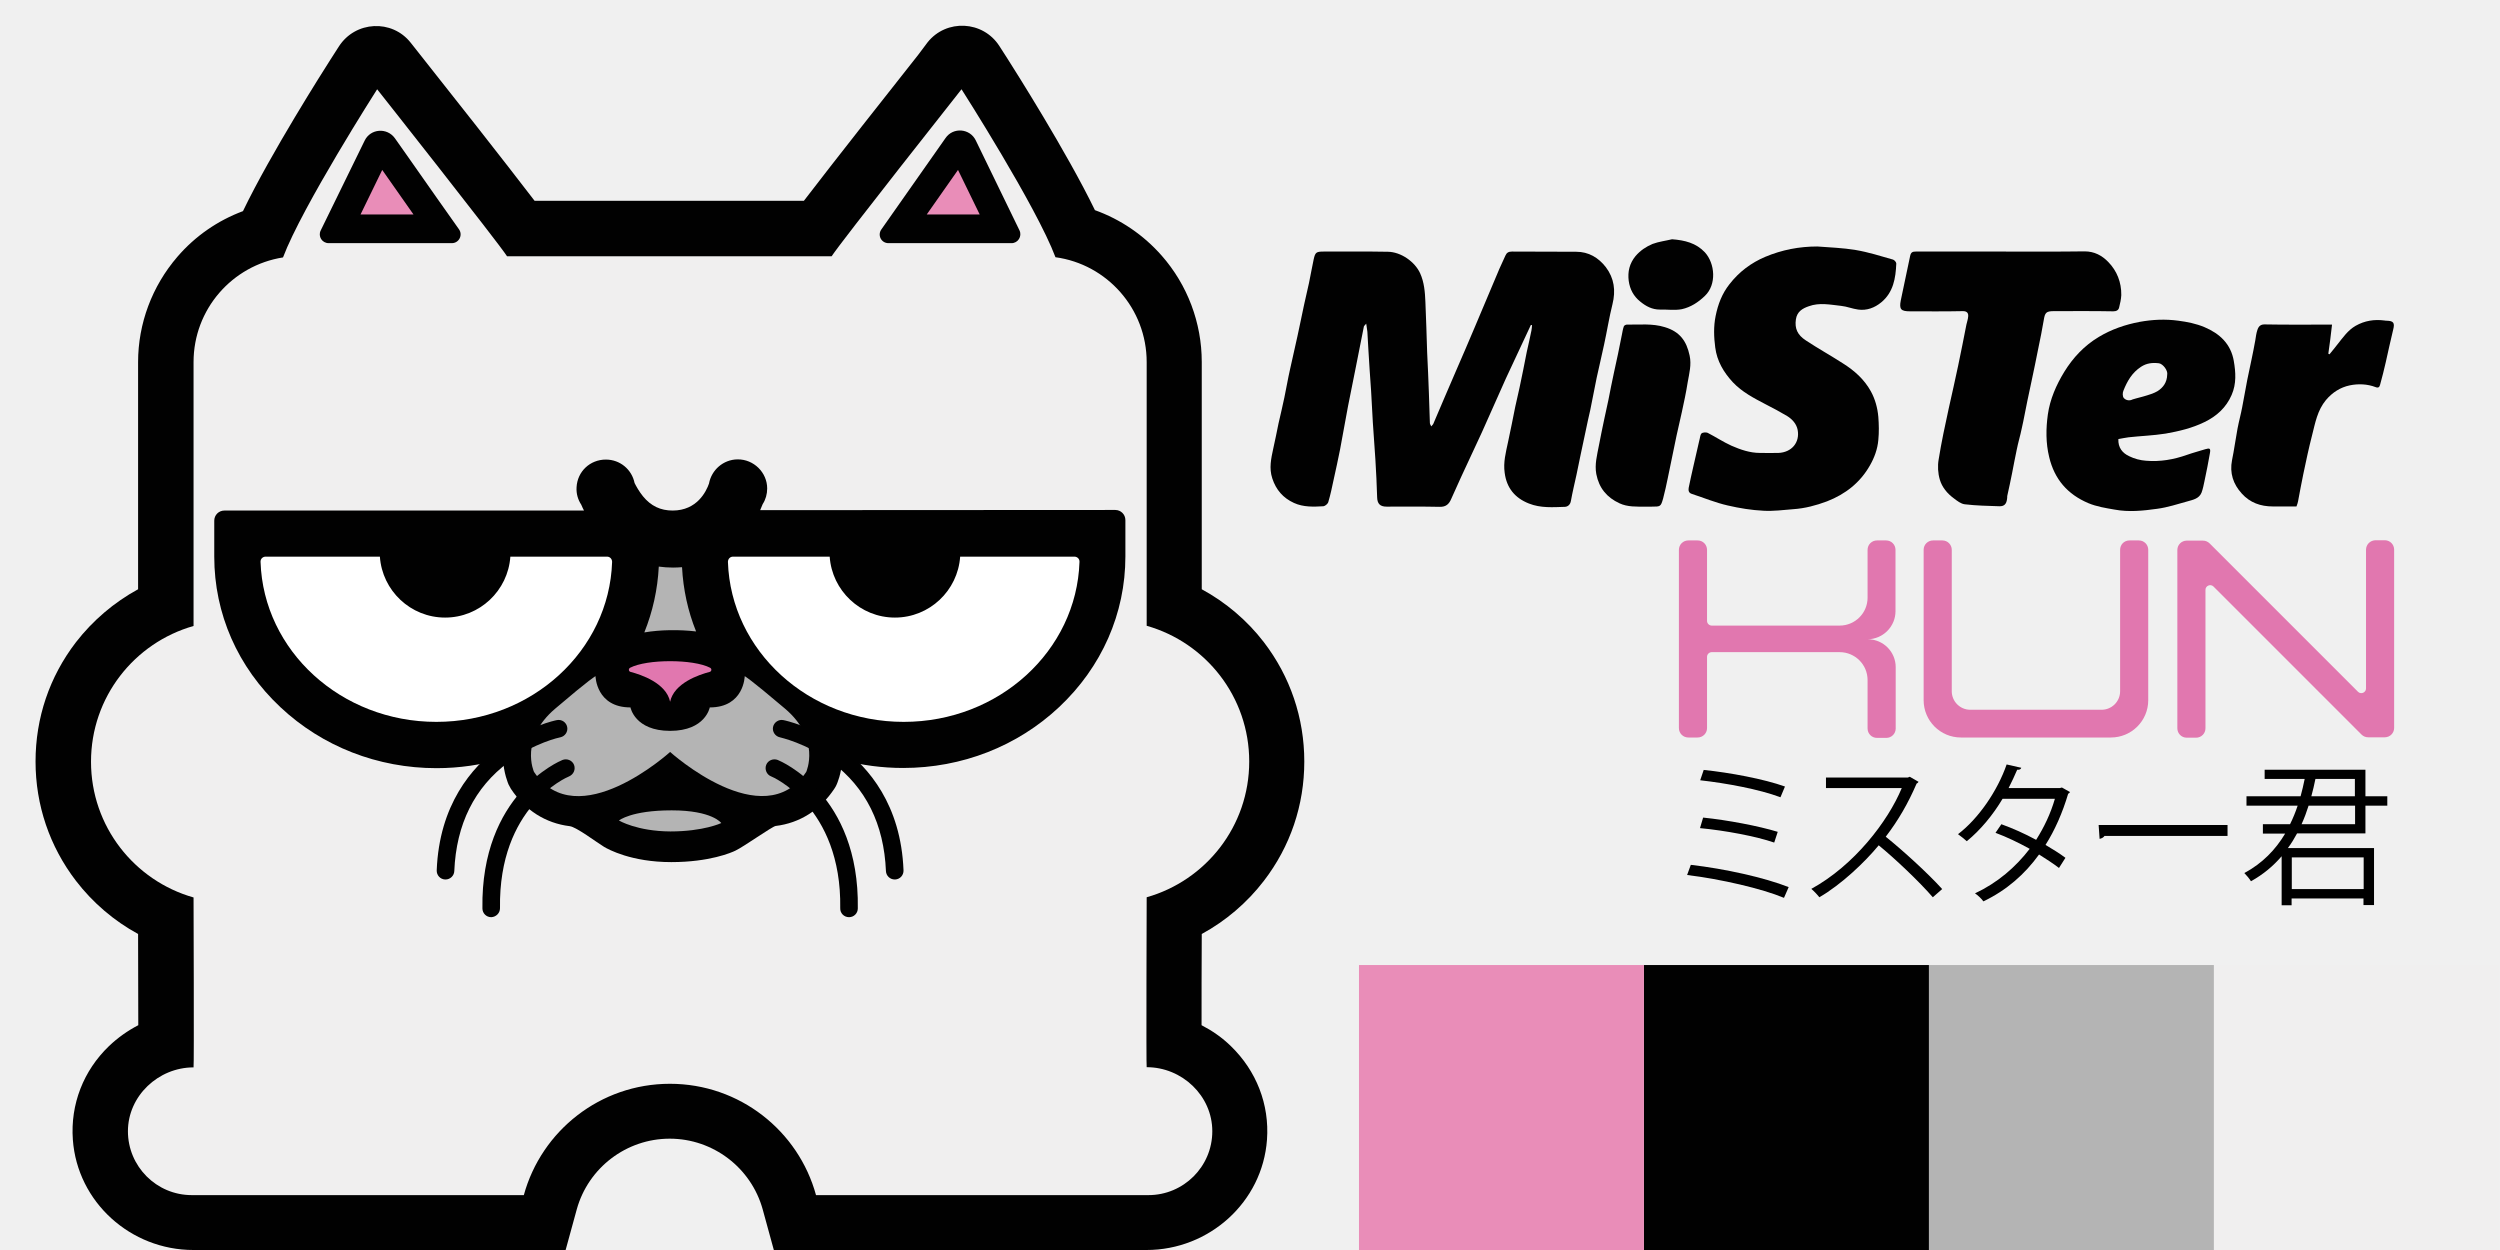
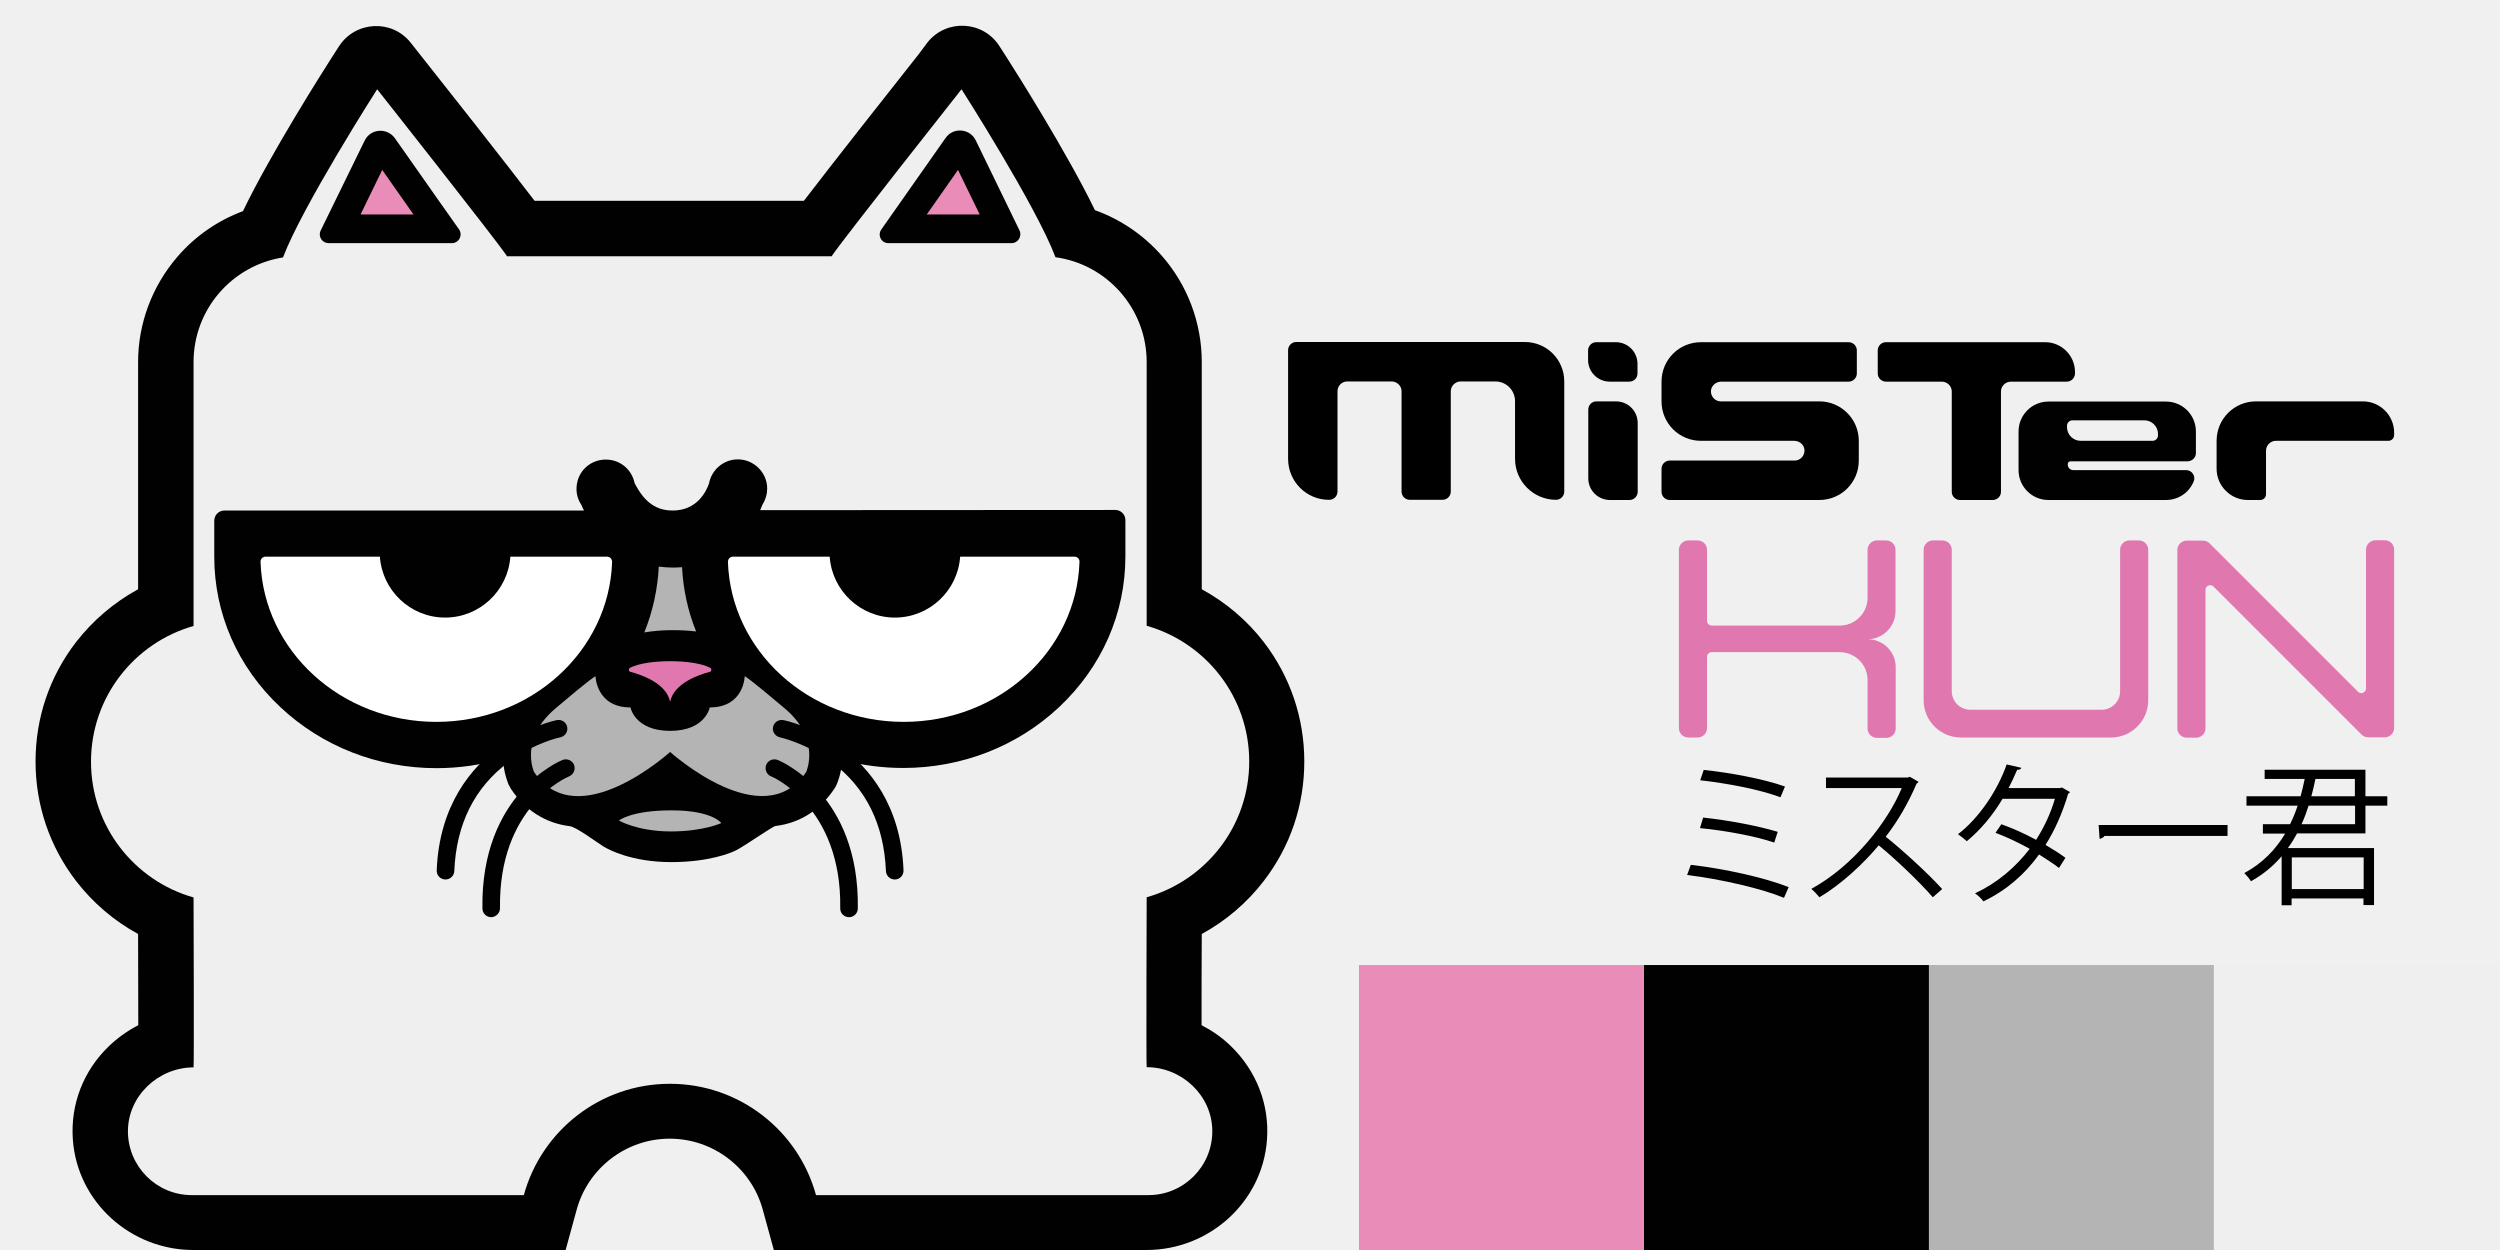
- <svg xmlns="http://www.w3.org/2000/svg" version="1.1" id="Layer_1" x="0px" y="0px" width="1280px" height="640px" viewBox="0 0 1280 640" style="enable-background:new 0 0 1280 640;" xml:space="preserve">
+ <svg xmlns="http://www.w3.org/2000/svg" version="1.1" id="Layer_1" x="0px" y="0px" viewBox="0 0 1280 640" style="enable-background:new 0 0 1280 640;" xml:space="preserve">
  <style type="text/css">
	.st0{fill:#010101;}
	.st1{fill:#F0EFEF;}
	.st2{fill:#B4B4B4;}
	.st3{fill:#FFFFFF;}
	.st4{fill:#E98DB8;}
	.st5{fill:#E177AF;}
</style>
  <g>
-     <path class="st0" d="M470.1,28.1c-14.3,18.1-43.2,54.7-58.5,74.7H273.7c-15.3-20-44.2-56.7-58.5-74.7l-4.9-6.2   c-9.6-12.2-28.4-11.2-36.8,1.9l-4.3,6.7c-3.5,5.5-30.5,47.9-44.8,77.6c-12.9,4.8-24.5,12.8-33.6,23.4c-12.9,15-20.1,34.1-20.1,53.9   v116.3c-12.3,6.7-23.2,16-31.8,27.1c-13.6,17.7-20.7,38.8-20.7,61.1c0,22.3,7.2,43.5,20.7,61.1c8.6,11.2,19.5,20.5,31.8,27.2   c0,16,0.1,33.6,0.1,46.7c-5.4,2.8-10.5,6.4-15,10.7c-13.1,12.6-19.8,29.8-18.5,47.9c2.3,32,29.6,56.5,61.7,56.5h169.1h21.5   l5.7-20.8c5.9-21.3,25.4-36.2,47.6-36.2s41.7,14.9,47.6,36.2l5.7,20.8h21.5h169.3c32.1,0,59.4-24.5,61.7-56.5   c1.3-18-5.4-35.2-18.5-47.9c-4.5-4.4-9.6-7.9-15-10.7c0-13.1,0-30.7,0.1-46.7c12.3-6.7,23.2-16,31.8-27.2   c13.6-17.7,20.7-38.8,20.7-61.1c0-22.3-7.2-43.5-20.7-61.1c-8.6-11.2-19.5-20.4-31.8-27.1V185.3c0-20-7.3-39.4-20.5-54.4   c-9.3-10.6-21.1-18.6-34.2-23.3c-14.4-29.7-41.1-71.8-44.6-77.3l-4.3-6.7c-8.4-13.1-27.2-14-36.8-1.9L470.1,28.1z" />
-     <path class="st1" d="M587.1,546.4c-0.3,0,0-87,0-87c30.3-8.6,52.5-36.4,52.5-69.5s-22.2-60.9-52.5-69.5v-135   c0-27.4-20.3-50.1-46.7-53.7c-9.8-26.1-48.1-86-48.1-86s-61.8,78.2-66.5,85.5H259.6c-4.7-7.3-66.5-85.5-66.5-85.5   s-38.4,60.1-48.2,86.1c0,0,0,0,0,0c-26,4.1-45.8,26.5-45.8,53.6v135.1c-30.3,8.6-52.5,36.4-52.5,69.5s22.2,60.9,52.5,69.5   c0,0,0.3,87,0,87c-18,0-33.6,14.6-33.6,32.7c0,18,14.6,32.7,32.7,32.7c0.3,0,170,0,170,0c9-32.9,39.1-57,74.8-57s65.8,24.1,74.8,57   c0,0,169.9,0,170.2,0c18,0,32.7-14.6,32.7-32.7C620.7,561,605.2,546.4,587.1,546.4z" />
+     <path class="st0" d="M470.1,28.1c-14.3,18.1-43.2,54.7-58.5,74.7H273.7c-15.3-20-44.2-56.7-58.5-74.7l-4.9-6.2   c-9.6-12.2-28.4-11.2-36.8,1.9l-4.3,6.7c-3.5,5.5-30.5,47.9-44.8,77.6c-12.9,4.8-24.5,12.8-33.6,23.4c-12.9,15-20.1,34.1-20.1,53.9   v116.3c-12.3,6.7-23.2,16-31.8,27.1c-13.6,17.7-20.7,38.8-20.7,61.1c0,22.3,7.2,43.5,20.7,61.1c8.6,11.2,19.5,20.5,31.8,27.2   c0,16,0.1,33.6,0.1,46.7c-5.4,2.8-10.5,6.4-15,10.7c-13.1,12.6-19.8,29.8-18.5,47.9c2.3,32,29.6,56.5,61.7,56.5h169.1h21.5   l5.7-20.8c5.9-21.3,25.4-36.2,47.6-36.2s41.7,14.9,47.6,36.2l5.7,20.8h21.5H587c32.1,0,59.4-24.5,61.7-56.5   c1.3-18-5.4-35.2-18.5-47.9c-4.5-4.4-9.6-7.9-15-10.7c0-13.1,0-30.7,0.1-46.7c12.3-6.7,23.2-16,31.8-27.2   c13.6-17.7,20.7-38.8,20.7-61.1c0-22.3-7.2-43.5-20.7-61.1c-8.6-11.2-19.5-20.4-31.8-27.1V185.3c0-20-7.3-39.4-20.5-54.4   c-9.3-10.6-21.1-18.6-34.2-23.3c-14.4-29.7-41.1-71.8-44.6-77.3l-4.3-6.7c-8.4-13.1-27.2-14-36.8-1.9L470.1,28.1z" />
+     <path class="st1" d="M587.1,546.4c-0.3,0,0-87,0-87c30.3-8.6,52.5-36.4,52.5-69.5s-22.2-60.9-52.5-69.5v-135   c0-27.4-20.3-50.1-46.7-53.7c-9.8-26.1-48.1-86-48.1-86s-61.8,78.2-66.5,85.5H259.6c-4.7-7.3-66.5-85.5-66.5-85.5   s-38.4,60.1-48.2,86.1l0,0c-26,4.1-45.8,26.5-45.8,53.6v135.1c-30.3,8.6-52.5,36.4-52.5,69.5s22.2,60.9,52.5,69.5c0,0,0.3,87,0,87   c-18,0-33.6,14.6-33.6,32.7c0,18,14.6,32.7,32.7,32.7c0.3,0,170,0,170,0c9-32.9,39.1-57,74.8-57s65.8,24.1,74.8,57   c0,0,169.9,0,170.2,0c18,0,32.7-14.6,32.7-32.7C620.7,561,605.2,546.4,587.1,546.4z" />
    <path class="st0" d="M389.2,261.2c0.5-1.1,0.9-2.1,1.3-3.1c1.5-2.3,2.3-5.1,2.3-8c0-8.2-6.9-15-15.2-14.9   c-7.3,0.1-13.3,5.4-14.6,12.4c-1.4,4-6.1,13.8-18.6,13.8c-6.2,0-11.1-2.3-15.2-7.3c-2-2.5-3.4-5-4.3-6.8c-1.4-6.9-7.4-12-14.7-12   c-8.1,0-14.6,6.1-15,14.2c-0.2,3.3,0.7,6.3,2.4,8.9c0.4,1,0.9,2,1.4,3H114.9c-2.9,0-5.2,2.3-5.2,5.2V285c0,29.2,12,56.6,33.9,77.1   c21.4,20.1,49.8,31.2,79.9,31.2c11.7,0,23.1-1.7,34-4.9c0.4,7.6,2.7,12.8,2.9,13.3c0.4,0.8,0.8,1.5,1.2,2.2   c7.3,11,17.8,17.6,30.1,19.1c3.4,0.4,13.8,8.3,17.6,10.6c2.2,1.3,14,7.8,34.4,7.8c19.6,0,30.9-4.9,32.9-5.9   c4.2-2,18.7-12.3,20.5-12.6c12.4-1.5,22.8-8.1,30.1-19.1c0.5-0.7,0.9-1.5,1.2-2.2c0.2-0.5,2.4-5.3,2.8-12.5   c10,2.7,20.5,4.1,31.2,4.1c30.1,0,58.5-11.1,79.9-31.2c21.8-20.5,33.9-47.9,33.9-77.1v-18.6c0-2.9-2.3-5.2-5.2-5.2L389.2,261.2   L389.2,261.2z" />
    <path class="st2" d="M329.9,323.8c4.3-10.7,6.8-22,7.4-33.7c2.3,0.3,4.8,0.5,7.3,0.5c1.6,0,3.1-0.1,4.6-0.2   c0.6,11.4,3,22.5,7.2,32.9C347.8,322.3,338.1,322.4,329.9,323.8z" />
    <g>
-       <path class="st3" d="M261.3,285c-1.2,17.4-15.7,31.2-33.4,31.2s-32.2-13.8-33.4-31.2h-58.5c-1.5,0-2.7,1.2-2.6,2.7    c1.5,45.5,41.2,81.9,90,81.9s88.5-36.4,90-81.9c0-1.5-1.1-2.7-2.6-2.7H261.3L261.3,285z" />
+       <path class="st3" d="M261.3,285c-1.2,17.4-15.7,31.2-33.4,31.2s-32.2-13.8-33.4-31.2H136c-1.5,0-2.7,1.2-2.6,2.7    c1.5,45.5,41.2,81.9,90,81.9s88.5-36.4,90-81.9c0-1.5-1.1-2.7-2.6-2.7H261.3L261.3,285z" />
      <path class="st3" d="M424.8,285c1.2,17.4,15.7,31.2,33.4,31.2c17.7,0,32.2-13.8,33.4-31.2h58.5c1.5,0,2.7,1.2,2.6,2.7    c-1.5,45.5-41.2,81.9-90,81.9s-88.5-36.4-90-81.9c0-1.5,1.1-2.7,2.6-2.7H424.8L424.8,285z" />
    </g>
    <g>
      <path class="st0" d="M164.2,118c-1.5,3,0.7,6.5,4.1,6.5h63c3.7,0,5.8-4.1,3.7-7.1l-11.3-16l-16-22.8l-5.5-7.8    c-4-5.6-12.5-5-15.5,1.2L164.2,118z" />
      <path class="st0" d="M454.9,124.5h63c3.3,0,5.5-3.5,4.1-6.5l-22.4-46.1c-3-6.2-11.6-6.9-15.5-1.2l-32.8,46.7    C449.1,120.4,451.2,124.5,454.9,124.5z" />
    </g>
    <g>
      <polygon class="st4" points="184.6,109.8 211.7,109.8 195.7,87   " />
      <polygon class="st4" points="501.6,109.8 474.5,109.8 490.5,87   " />
    </g>
    <path class="st5" d="M343.1,359.3c-2-9.6-14.9-13.9-20.3-15.3c-1-0.3-1.1-1.6-0.2-2.1c8.6-4.5,32.4-4.5,41,0   c0.9,0.5,0.8,1.8-0.2,2.1C358,345.4,345.1,349.7,343.1,359.3L343.1,359.3z" />
-     <path class="st2" d="M316.9,420.1c0,0,6.2-5.2,27-5.2c20.8,0,25.4,6.5,25.4,6.5s-9,4.3-26.1,4.3   C326.1,425.6,316.9,420.1,316.9,420.1z" />
+     <path class="st2" d="M316.9,420.1c0,0,6.2-5.2,27-5.2s25.4,6.5,25.4,6.5s-9,4.3-26.1,4.3C326.1,425.6,316.9,420.1,316.9,420.1z" />
    <path class="st2" d="M401.9,362.8c-18.5-15.7-20.6-16.6-20.6-16.6s-0.3,16-17.9,16c0,0-2.2,12-20.3,12s-20.3-12-20.3-12   c-17.6,0-17.9-16-17.9-16s-2.2,0.9-20.6,16.6c-18.5,15.7-10.9,32.4-10.9,32.4c22.1,33,69.7-10.2,69.7-10.2s47.7,43.1,69.7,10.2   C412.8,395.1,420.4,378.5,401.9,362.8z" />
    <g>
-       <path class="st0" d="M228.1,450.3c-0.1,0-0.1,0-0.2,0c-2.5-0.1-4.4-2.2-4.3-4.7c1.3-33.6,18-52.8,31.7-62.9    c14.8-10.9,29.2-13.9,29.8-14c2.5-0.5,4.8,1.1,5.3,3.5c0.5,2.4-1.1,4.8-3.5,5.3c-0.2,0-13.4,2.8-26.5,12.7    c-17.5,13-26.8,31.8-27.8,55.8C232.5,448.4,230.5,450.3,228.1,450.3z" />
-       <path class="st0" d="M251.5,469.6c-2.5,0-4.5-2-4.5-4.5c-0.9-58.3,39.3-75.3,41-76c2.3-0.9,5,0.2,5.9,2.5c0.9,2.3-0.2,4.9-2.5,5.9    l0,0c-1.5,0.6-36.2,15.6-35.4,67.5C256,467.5,254,469.5,251.5,469.6C251.5,469.6,251.5,469.6,251.5,469.6z" />
-       <path class="st0" d="M458.1,450.3c-2.4,0-4.4-1.9-4.5-4.3c-1-24-10.3-42.8-27.8-55.8c-13.2-9.9-26.4-12.6-26.5-12.7    c-2.4-0.5-4-2.9-3.5-5.3c0.5-2.4,2.9-4,5.3-3.5c0.6,0.1,15,3.1,29.8,14c13.7,10.1,30.4,29.3,31.7,62.9c0.1,2.5-1.8,4.6-4.3,4.7    C458.2,450.3,458.2,450.3,458.1,450.3z" />
-       <path class="st0" d="M434.7,469.6C434.7,469.6,434.7,469.6,434.7,469.6c-2.6,0-4.6-2.1-4.5-4.6c0.8-52.2-35-67.4-35.4-67.5    c-2.3-0.9-3.4-3.6-2.5-5.9c0.9-2.3,3.6-3.4,5.9-2.5c1.7,0.7,41.9,17.7,41,76C439.2,467.6,437.2,469.6,434.7,469.6z" />
+       <path class="st0" d="M228.1,450.3c-0.1,0-0.1,0-0.2,0c-2.5-0.1-4.4-2.2-4.3-4.7c1.3-33.6,18-52.8,31.7-62.9    c14.8-10.9,29.2-13.9,29.8-14c2.5-0.5,4.8,1.1,5.3,3.5s-1.1,4.8-3.5,5.3c-0.2,0-13.4,2.8-26.5,12.7c-17.5,13-26.8,31.8-27.8,55.8    C232.5,448.4,230.5,450.3,228.1,450.3z" />
+       <path class="st0" d="M251.5,469.6c-2.5,0-4.5-2-4.5-4.5c-0.9-58.3,39.3-75.3,41-76c2.3-0.9,5,0.2,5.9,2.5s-0.2,4.9-2.5,5.9l0,0    c-1.5,0.6-36.2,15.6-35.4,67.5C256,467.5,254,469.5,251.5,469.6L251.5,469.6z" />
+       <path class="st0" d="M458.1,450.3c-2.4,0-4.4-1.9-4.5-4.3c-1-24-10.3-42.8-27.8-55.8c-13.2-9.9-26.4-12.6-26.5-12.7    c-2.4-0.5-4-2.9-3.5-5.3s2.9-4,5.3-3.5c0.6,0.1,15,3.1,29.8,14c13.7,10.1,30.4,29.3,31.7,62.9c0.1,2.5-1.8,4.6-4.3,4.7    C458.2,450.3,458.2,450.3,458.1,450.3z" />
+       <path class="st0" d="M434.7,469.6L434.7,469.6c-2.6,0-4.6-2.1-4.5-4.6c0.8-52.2-35-67.4-35.4-67.5c-2.3-0.9-3.4-3.6-2.5-5.9    s3.6-3.4,5.9-2.5c1.7,0.7,41.9,17.7,41,76C439.2,467.6,437.2,469.6,434.7,469.6z" />
    </g>
  </g>
  <rect x="1133.6" y="494.1" class="st1" width="145.9" height="145.9" />
  <rect x="987.6" y="494.1" class="st2" width="145.9" height="145.9" />
  <rect x="841.7" y="494.1" class="st0" width="145.9" height="145.9" />
  <rect x="695.8" y="494.1" class="st4" width="145.9" height="145.9" />
  <g>
-     <path class="st0" d="M783.8,166.4c0.2,0,0.4,0,0.6,0.1c-0.1,0.9-0.1,1.8-0.3,2.7c-0.7,3.7-1.6,7.3-2.4,11   c-1.2,6.1-2.4,12.3-3.7,18.3c-0.7,3.3-1.5,6.6-2.2,9.8c-1.2,6-2.4,12.1-3.7,18.1c-1.1,5.2-2.5,10.3-1.7,15.7   c1,7.8,5.3,12.9,12.4,15.7c6,2.4,12.3,1.9,18.5,1.7c1.5-0.1,2.7-1.2,3-3c0.8-4.5,1.9-9,2.9-13.6c0.7-3.2,1.3-6.4,2-9.7   c0.9-4.2,1.8-8.5,2.7-12.7c0.7-3.5,1.5-7,2.3-10.5c1.1-5.5,2.2-11.1,3.3-16.6c1.2-5.6,2.6-11.3,3.8-17c1.5-6.9,2.6-13.9,4.3-20.7   c1.7-6.9,0.9-13.2-3.4-18.9c-3.8-4.9-8.8-7.9-15.2-7.9c-11-0.1-21.9,0-32.9-0.1c-1.7,0-2.7,0.6-3.3,2c-1,2.3-2.1,4.5-3.1,6.8   c-4.2,10-8.4,20-12.7,30.1c-3.1,7.3-6.2,14.6-9.4,21.9c-1.9,4.3-3.7,8.7-5.6,13c-2,4.8-4.1,9.5-6.1,14.3c-0.2,0.5-0.7,0.9-1.1,1.4   c-0.2-0.6-0.7-1.1-0.7-1.7c-0.2-5.1-0.3-10.1-0.5-15.2c-0.2-7-0.6-14-0.9-21c-0.3-8.7-0.5-17.3-0.9-25.9c-0.2-4.9-0.6-10-2.7-14.6   c-2.7-5.9-9.8-10.9-16.5-11c-11-0.2-21.9-0.1-32.9-0.1c-3.8,0-4.3,0.4-5.1,4c-0.9,4-1.5,8-2.4,12.1c-0.8,3.7-1.7,7.4-2.5,11.1   c-1.2,5.4-2.2,10.8-3.4,16.1c-1.2,5.6-2.5,11.3-3.8,17c-1.1,4.8-1.9,9.7-2.9,14.4c-0.9,4.5-2,8.8-3,13.3c-0.9,4.3-1.7,8.6-2.7,12.9   c-1.1,5.1-2.2,10-0.5,15.2c1.9,5.9,5.6,10.1,11.1,12.6c4.8,2.2,10,2,15.1,1.7c0.9-0.1,2.3-1.3,2.5-2.2c1.1-3.7,1.9-7.5,2.7-11.3   c1.1-5.1,2.3-10.3,3.3-15.5c1.4-7.4,2.7-14.8,4.1-22.3c1.3-6.7,2.7-13.4,4-20c1.4-6.9,2.7-13.8,4.1-20.7c0.1-0.4,0.6-0.7,1.2-1.5   c0.2,1.7,0.5,3,0.6,4.2c0.2,3,0.3,5.9,0.5,8.9c0.4,7.1,0.9,14.2,1.4,21.3c0.3,5.4,0.6,10.8,0.9,16.3c0.4,6.3,0.9,12.6,1.3,18.9   c0.4,6.4,0.7,12.9,0.9,19.4c0.1,3.2,1.5,4.7,4.8,4.7c9.1,0,18.2-0.1,27.2,0.1c3.2,0.1,4.8-1.4,5.9-4c1.7-3.8,3.4-7.5,5.1-11.3   c3.5-7.6,7.1-15.2,10.6-22.8c4.1-9.2,8.2-18.4,12.3-27.6C775.3,184.6,779.6,175.5,783.8,166.4z" />
-     <path class="st0" d="M930.5,126.2c-9.3,0-18.1,1.7-26.7,5.3c-7.3,3.1-13.4,7.7-18.3,14c-3.8,4.8-5.9,10.3-7.1,16.3   c-1.1,5.4-0.9,10.8-0.2,16.1c0.9,7,4.3,12.7,9,17.8c4.8,5.1,10.9,8.2,17,11.4c3.7,1.9,7.3,3.8,10.8,5.9c2.6,1.6,4.8,4,5.4,7.1   c1.2,6.5-3.1,11.5-9.8,11.8c-3.2,0.1-6.3,0-9.5,0c-5.2,0-10-1.7-14.6-3.7c-4.2-1.9-8.1-4.5-12.2-6.6c-0.9-0.4-2.7-0.2-3.2,0.4   c-0.7,0.9-0.7,2.5-1.1,3.7c-1,4.3-2,8.7-3,13.1c-0.8,3.7-1.7,7.3-2.4,11c-0.2,1.4,0,2.6,1.7,3.1c6.1,2,12.1,4.5,18.3,5.9   c6,1.4,12.2,2.4,18.3,2.7c5.1,0.3,10.2-0.4,15.3-0.8c5.9-0.4,11.6-1.9,17.2-4c9.5-3.7,17-9.6,22-18.4c2.3-4,3.9-8.4,4.3-13   c0.4-4,0.3-8,0-11.9c-0.4-4.5-1.6-9-3.8-13c-3.4-6.2-8.5-10.7-14.4-14.4c-6.2-4-12.7-7.6-18.9-11.7c-4.3-2.8-5.8-6.1-5.1-10.8   c0.6-4,3.4-5.6,6.6-6.7c5.4-2,11-0.8,16.5-0.2c3,0.3,5.8,1.5,8.8,1.9c4.4,0.6,8.4-0.9,11.8-3.7c6.2-5.1,7.4-12.4,7.7-19.9   c0-0.7-1-1.8-1.7-2c-6.3-1.8-12.6-3.8-19.1-4.9C943.5,126.9,937,126.7,930.5,126.2z" />
-     <path class="st0" d="M1025.2,128.8c-14.8,0-29.6,0-44.3,0c-1.6,0-2.5,0.3-2.9,2.2c-1.5,7.6-3.3,15.2-4.8,22.8   c-0.9,4.6,0.1,5.6,4.8,5.6c9,0,18,0.1,27-0.1c2.1,0,2.9,1,2.7,2.8c-0.1,1.4-0.6,2.7-0.9,4.1c-1.4,7-2.7,13.9-4.2,20.9   c-1.5,7.3-3.2,14.5-4.8,21.8c-1.9,8.7-3.8,17.5-5.2,26.3c-0.6,3.3-0.4,7.1,0.6,10.4c1.1,3.8,3.8,7.1,7.1,9.5   c1.7,1.3,3.7,2.9,5.7,3.1c5.8,0.7,11.7,0.8,17.6,1c2.5,0.1,3.7-1.1,4-3.7c0.1-0.5,0.1-1.1,0.1-1.5c0.9-3.9,1.7-7.9,2.5-11.8   c0.8-4,1.5-8,2.4-12.1c0.7-3.6,1.8-7.1,2.5-10.6c1.1-4.7,1.9-9.5,2.9-14.2c0.7-3.3,1.4-6.6,2.1-9.9c1.2-5.7,2.4-11.3,3.5-17   c1-4.8,2-9.7,2.8-14.5c0.6-3.8,1.2-4.6,5.2-4.6c10.1,0,20.2-0.1,30.4,0.1c1.6,0,2.7-0.6,3-2c0.5-2,1-4.2,1.1-6.3   c0.1-6.5-2.2-12.4-6.7-17c-3.2-3.3-7.1-5.4-12.1-5.4C1053.3,128.9,1039.3,128.8,1025.2,128.8z" />
-     <path class="st0" d="M1194,166.2c-1.1,0-1.8,0-2.6,0c-10.6,0-21.2,0.1-31.7-0.1c-2.3-0.1-3.3,1-3.9,2.8c-0.6,1.7-0.8,3.6-1.1,5.4   c-0.6,3.2-1.2,6.5-1.9,9.7c-0.7,3.5-1.5,7-2.2,10.5c-0.9,4.7-1.7,9.4-2.6,14c-0.7,3.7-1.7,7.3-2.4,11c-1,5.3-1.7,10.8-2.8,16.1   c-1.3,6.6,0.6,12.3,5,17.1c4.2,4.7,9.7,6.6,15.8,6.6c4.1,0,8.2,0,12.2,0c0.4-1.2,0.7-1.9,0.8-2.6c0.9-4.7,1.7-9.3,2.7-14   c1.4-6.7,2.8-13.3,4.5-19.9c1.6-6.3,2.7-12.7,7.1-18c3.3-3.9,7.4-6.5,12.2-7.5c4.4-0.9,9-0.7,13.2,0.9c1.5,0.6,2-0.1,2.3-1.2   c1.1-3.8,2-7.7,2.9-11.5c1.3-5.6,2.4-11.1,3.8-16.7c0.9-3.5,0.2-4.5-3.3-4.6c-0.4,0-0.7,0-1.1-0.1c-5.3-0.7-10.2,0.1-14.8,2.7   c-4,2.3-6.5,6-9.3,9.5c-1.4,1.7-2.7,3.5-4.1,5.1c-0.2-0.1-0.4-0.2-0.6-0.3C1192.8,176.4,1193.4,171.5,1194,166.2z" />
-     <path class="st0" d="M842.3,259.4c1.1,0,2.2,0,3.4,0c4.5,0,4.6,0,5.8-4.1c0.9-3.5,1.7-7,2.4-10.5c1.5-7.2,3-14.5,4.5-21.8   c0.9-4,1.8-8,2.7-12c1.1-5.1,2.2-10.1,3-15.3c0.8-4.5,2-9,1-13.6c-1.6-7.6-5.1-12.3-12.7-14.6c-6.4-2-13-1.2-19.5-1.3   c-0.5,0-1.4,0.5-1.5,0.9c-0.5,1.4-0.7,2.8-1,4.3c-0.7,3.3-1.3,6.6-2,9.9c-0.7,3.2-1.4,6.4-2.1,9.7c-1,4.6-1.9,9.2-2.8,13.8   c-0.7,3.2-1.4,6.4-2.1,9.7c-1,4.6-1.9,9.2-2.8,13.8c-0.9,4.8-2.2,9.4-1.3,14.4c1.4,7.2,5.4,12,11.9,15   C833.3,259.6,837.8,259.4,842.3,259.4z" />
-     <path class="st0" d="M856.1,122.5c-3.3,0.8-6.8,1.2-10,2.4c-3.3,1.4-6.2,3.3-8.7,6.2c-3.1,3.8-4.1,8-3.5,12.7   c0.6,4.3,2.5,7.9,5.9,10.6c2.9,2.4,6.1,4.1,10,4.1c3.8-0.1,7.7,0.5,11.3-0.2c4.5-1,8.4-3.5,11.8-6.8c6.1-5.8,5.2-16.6,0-22.3   C868.4,124.4,862.6,123,856.1,122.5z" />
-     <path class="st0" d="M1143.7,184.8c-1.5-8.7-7.2-14-15-17.3c-4.3-1.8-8.8-2.7-13.4-3.3c-6.7-0.9-13.2-0.6-19.8,0.6   c-7.4,1.4-14.4,3.8-20.9,7.7c-7.5,4.5-13.2,10.6-17.7,17.9c-4.1,6.7-7.3,14-8.4,21.8c-1,7.2-1.1,14.6,0.7,21.9   c2.7,11.3,9.4,19,20,23.5c4.3,1.8,8.8,2.5,13.4,3.3c7.4,1.4,14.7,0.6,21.9-0.4c5.3-0.7,10.4-2.4,15.5-3.8c2.7-0.8,5.9-1.3,7.2-4.5   c0.7-1.9,1.1-4,1.5-5.9c1-4.8,2-9.6,2.8-14.4c0.4-2.3-0.1-2.6-2.4-1.9c-3.2,1-6.3,1.8-9.4,2.9c-6.8,2.4-13.7,3.6-20.9,3   c-2.9-0.2-6-1-8.6-2.3c-3.5-1.6-5.8-4.4-5.6-8.8c1.8-0.3,3.5-0.7,5.2-0.9c6.3-0.7,12.7-0.9,19-1.9c6.8-1.2,13.6-2.8,19.9-5.9   c6.2-3,11.1-7.4,13.9-13.9C1145.1,196.5,1144.7,190.6,1143.7,184.8z M1109.6,191.9c-0.1,3.9-2.1,6.6-5,8.4   c-3.2,2-12.2,3.9-12.7,4.2c-1.7,0.9-3.5,0.4-4.5-0.7c-0.7-0.8-0.7-2.7-0.2-3.8c1.9-4.8,4.4-9.2,9-12.2c2.9-1.9,5.9-2.2,9.2-1.8   C1107.4,186.3,1110.1,189.7,1109.6,191.9z" />
    <path class="st5" d="M1211.4,281.5v71c0,2.1-2.6,3.2-4.1,1.7l-76-76c-0.9-0.9-2.1-1.4-3.4-1.4h-8.3c-2.6,0-4.8,2.1-4.8,4.8v91.3   c0,2.6,2.1,4.8,4.8,4.8h4.8c2.6,0,4.8-2.1,4.8-4.8V302c0-2.1,2.6-3.2,4.1-1.7l75.8,75.8c0.9,0.9,2.1,1.4,3.4,1.4h8.5   c2.6,0,4.8-2.1,4.8-4.8v-91.3c0-2.6-2.1-4.8-4.8-4.8h-4.8C1213.5,276.7,1211.4,278.8,1211.4,281.5z" />
    <path class="st5" d="M1085.5,281.5v72.4c0,5.3-4.3,9.5-9.5,9.5h-67.2c-5.3,0-9.5-4.3-9.5-9.5v-72.4c0-2.6-2.1-4.8-4.8-4.8h-4.8   c-2.6,0-4.8,2.1-4.8,4.8v77c0,10.5,8.5,19.1,19.1,19.1h76.8c10.5,0,19.1-8.5,19.1-19.1v-77c0-2.6-2.1-4.8-4.8-4.8h-4.8   C1087.6,276.7,1085.5,278.8,1085.5,281.5z" />
    <path class="st5" d="M970.5,312.9v-31.4c0-2.6-2.1-4.8-4.8-4.8H961c-2.6,0-4.8,2.1-4.8,4.8V306c0,7.9-6.4,14.3-14.3,14.3h-65.5   c-1.3,0-2.4-1.1-2.4-2.4v-36.4c0-2.6-2.1-4.8-4.8-4.8h-4.8c-2.6,0-4.8,2.1-4.8,4.8v91.3c0,2.6,2.1,4.8,4.8,4.8h4.8   c2.6,0,4.8-2.1,4.8-4.8v-36.5c0-1.3,1.1-2.4,2.4-2.4h65.5c7.9,0,14.3,6.4,14.3,14.3V373c0,2.6,2.1,4.8,4.8,4.8h4.8   c2.6,0,4.8-2.1,4.8-4.8v-31.4c0-7.9-6.4-14.3-14.3-14.3C964.1,327.2,970.5,320.8,970.5,312.9z" />
    <g>
      <path d="M865.7,442.8c17.4,2,37.7,6.5,50.1,11.4l-2.4,5.5c-11.2-4.7-32.3-9.6-49.6-11.7L865.7,442.8z M872,418.6    c12.6,1.3,28.4,4.3,38.2,7.3l-1.8,5.5c-9.2-3.2-25.2-6.2-38-7.4L872,418.6z M872.3,394.2c13.4,1.4,30.7,4.6,41.6,8.5l-2.3,5.5    c-10.9-4.1-27.7-7.2-41.1-8.7L872.3,394.2z" />
      <path d="M982.3,400.3c-0.2,0.4-0.6,0.7-1,0.9c-4.3,10-9.3,18.7-15.8,27.2c8.6,6.9,21.6,18.7,28.9,26.8l-4.8,4.2    c-7-8.1-19.7-20.1-27.7-26.6c-7,8.5-19,20-30.4,26.6c-0.9-1.2-2.8-3.2-4.1-4.3c21.9-12,39.2-34.5,46.3-51.6h-38.8v-5.4h41.9l1-0.4    L982.3,400.3z" />
      <path d="M1059.8,405.5c-0.1,0.4-0.5,0.7-0.9,0.9c-2.9,9.8-6.9,18.8-11.6,26.2c3.4,2,7.3,4.4,10.2,6.6l-3.3,5.2    c-2.8-2.2-6.9-4.8-10.2-6.9c-7.3,10.1-16.6,18.3-28.5,24c-0.9-1.3-2.9-3.2-4.3-4.1c11.5-5.4,20.8-13.4,28-22.8    c-5.8-3.2-11.6-6-17.5-8.2l3-4.4c5.8,2.1,11.7,4.7,17.8,8c4.1-6.5,7.4-13.4,9.6-21h-26.8c-4.8,8.1-11.3,16-18.3,21.7    c-1-0.9-3.2-2.7-4.5-3.6c10.4-7.9,20.2-22.1,24.9-35.7l7.5,1.7c-0.3,0.9-1.1,1.1-2.1,1c-1.1,2.6-2.9,6.5-4.4,9.4h26.2l1.1-0.3    L1059.8,405.5z" />
      <path d="M1074.5,422.4h66v5.6h-63c-0.5,0.8-1.5,1.3-2.5,1.5L1074.5,422.4z" />
-       <path d="M1211.1,426.7h-35c-1.4,2.6-2.9,5.1-4.7,7.5h44.1v29.2h-5.4V460h-36.8v3.5h-5.1v-25.1c-4.3,5-9.4,9.3-15.7,12.8    c-0.8-1.3-2.4-3.2-3.4-4.2c9.3-5,16-12,20.9-20.2h-11.4V422h13.9c1.5-3,2.8-6.2,3.9-9.5h-26.2v-4.8h27.7c0.8-2.9,1.5-5.9,2.1-8.9    h-20.5v-4.7h51.6v13.6h11.2v4.8h-11.2V426.7z M1210.2,439h-36.8v16.2h36.8V439z M1205.7,412.5H1182c-1,3.2-2.2,6.4-3.6,9.5h27.4    V412.5z M1205.7,398.8h-20.2c-0.6,3-1.3,6-2.1,8.9h22.3V398.8z" />
+       <path d="M1211.1,426.7h-35c-1.4,2.6-2.9,5.1-4.7,7.5h44.1v29.2h-5.4V460h-36.8v3.5h-5.1v-25.1c-4.3,5-9.4,9.3-15.7,12.8    c-0.8-1.3-2.4-3.2-3.4-4.2c9.3-5,16-12,20.9-20.2h-11.4V422h13.9c1.5-3,2.8-6.2,3.9-9.5h-26.2v-4.8h27.7c0.8-2.9,1.5-5.9,2.1-8.9    h-20.5v-4.7h51.6v13.6h11.2v4.8h-11.2V426.7z M1210.2,439h-36.8v16.2h36.8V439z M1205.7,412.5H1182c-1,3.2-2.2,6.4-3.6,9.5h27.4    v-9.5H1205.7z M1205.7,398.8h-20.2c-0.6,3-1.3,6-2.1,8.9h22.3L1205.7,398.8L1205.7,398.8z" />
    </g>
  </g>
+   <path d="M659.5,234.9v-55.6c0-2.3,1.9-4.2,4.2-4.2h117c11.2,0,20.2,9,20.2,20.2v56.4c0,2.3-1.9,4.2-4.2,4.2l0,0  c-11.6,0-21-9.4-21-21v-29.5c0-5.6-4.5-10.1-10.1-10.1h-17.7c-2.8,0-5.1,2.3-5.1,5v51.4c0,2.3-1.9,4.2-4.2,4.2h-16.8  c-2.3,0-4.2-1.9-4.2-4.2v-51.4c0-2.7-2.3-5-5.1-5h-22.7c-2.8,0-5,2.3-5,5v51.4c0,2.3-1.9,4.2-4.2,4.2h-0.1  C669,256,659.5,246.6,659.5,234.9z" />
+   <path d="M850.7,251.8V240c0-2.3,1.9-4.2,4.2-4.2h64c2.8,0,5.1-2.4,5-5.3c-0.1-2.7-2.5-4.8-5.3-4.8h-47.7c-11.2,0-20.2-9-20.2-20.2  v-10.1c0-11.2,9-20.2,20.2-20.2h75.6c2.3,0,4.2,1.9,4.2,4.2v11.8c0,2.3-1.9,4.2-4.2,4.2l-65.2,0c-2.7,0-5.2,2.1-5.3,4.8  c-0.1,2.9,2.2,5.3,5,5.3h50.5c11.1,0,20.2,9,20.2,20.2v10.1c0,11.2-9,20.2-20.2,20.2h-76.6C852.6,256,850.7,254.1,850.7,251.8z" />
+   <path d="M1003.5,256c-2.3,0-4.2-1.9-4.2-4.2v-51.4c0-2.7-2.3-5-5.1-5h-28.6c-2.3,0-4.2-1.9-4.2-4.2v-11.8c0-2.3,1.9-4.2,4.2-4.2  h81.5c8.5,0,15.3,6.9,15.3,15.3v0.7c0,2.3-1.9,4.2-4.2,4.2h-28.6c-2.8,0-5.1,2.3-5.1,5v51.4c0,2.3-1.9,4.2-4.2,4.2H1003.5z" />
+   <path d="M838.4,191.2v-4.9c0-6.2-5-11.1-11.1-11.1h-10c-2.3,0-4.2,1.9-4.2,4.2v4.9c0,6.2,5,11.1,11.1,11.1h10  C836.6,195.4,838.4,193.5,838.4,191.2z" />
+   <path d="M813.2,209.7v35.2c0,6.2,5,11.1,11.1,11.1h10c2.3,0,4.2-1.9,4.2-4.2v-35.2c0-6.2-5-11.1-11.1-11.1h-10  C815,205.5,813.2,207.4,813.2,209.7z" />
+   <path d="M1160.2,230.8c0-2.8,2.3-5.1,5-5.1h57.6c1.7,0,3-1.3,3-3v-1.2c0-8.8-7.2-16-16-16h-54.7c-11.2,0-20.2,9-20.2,20.2V240  c0,8.8,7.2,16,16,16h6.3c1.7,0,3-1.3,3-3V230.8z" />
+   <path class="st0" d="M1124.3,232v-11.1c0-8.5-6.9-15.3-15.3-15.3h-60.2c-8.5,0-15.3,6.9-15.3,15.3v15.3v4.5  c0,8.5,6.9,15.3,15.3,15.3h60.2c6.5,0,12-4,14.2-9.6c1.1-2.7-1-5.7-3.9-5.7l-57.8,0c-1.5,0-2.8-1.2-2.8-2.8v-0.3  c0-0.8,0.6-1.4,1.4-1.4h60C1122.4,236.1,1124.3,234.3,1124.3,232z M1058.3,218c0-1.5,1.2-2.8,2.8-2.8h36.8c3.8,0,7,3.1,7,7v0.7  c0,1.5-1.2,2.8-2.8,2.8h-36.8c-3.8,0-7-3.1-7-7V218z" />
</svg>
